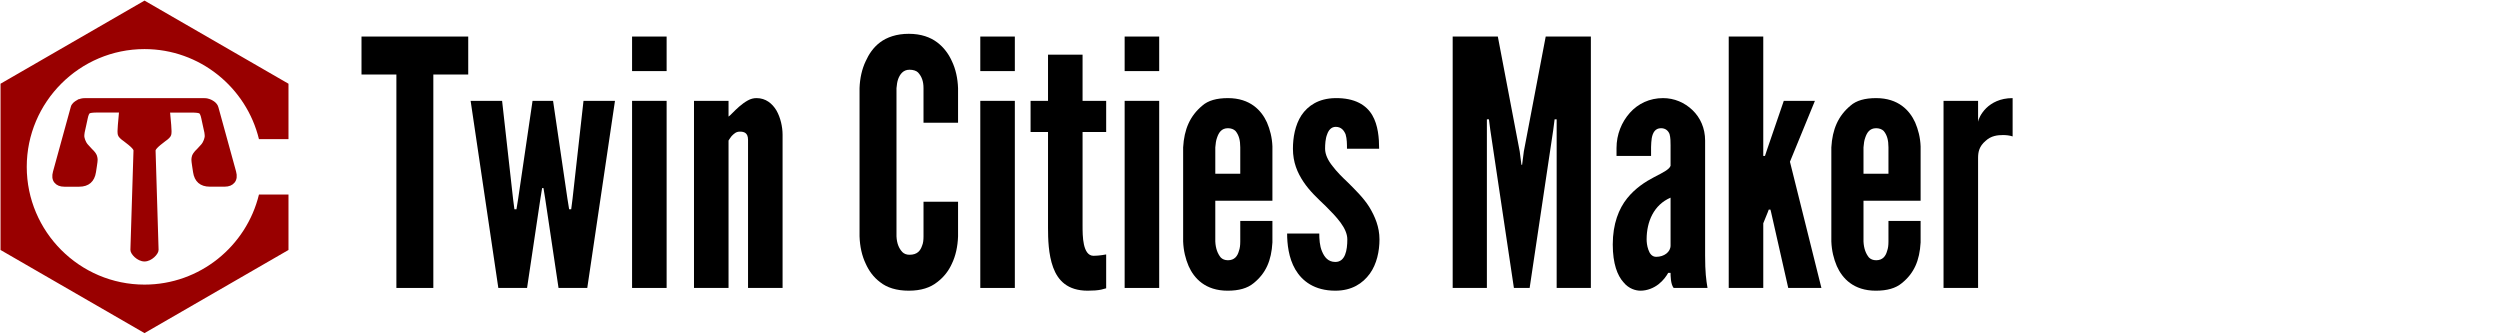
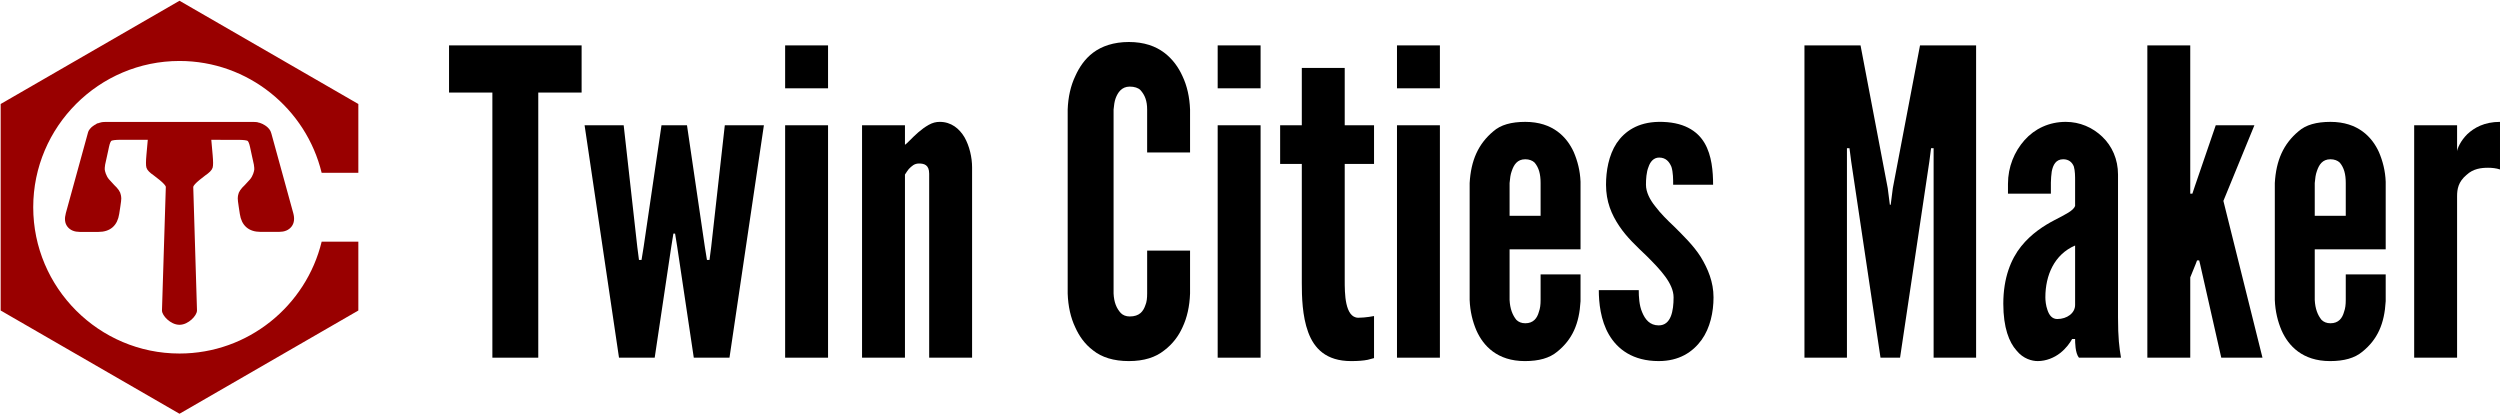
- <svg xmlns="http://www.w3.org/2000/svg" xmlns:xlink="http://www.w3.org/1999/xlink" version="1.1" id="Layer_1" x="0px" y="0px" viewBox="0 0 600 80" style="enable-background:new 0 0 600 80;" xml:space="preserve">
+ <svg xmlns="http://www.w3.org/2000/svg" xmlns:xlink="http://www.w3.org/1999/xlink" version="1.1" id="Layer_1" x="0px" y="0px" viewBox="0 0 483.031 80" style="enable-background:new 0 0 483.031 80;" xml:space="preserve">
  <style type="text/css">
- 	.st0{clip-path:url(#SVGID_2_);fill-rule:evenodd;clip-rule:evenodd;fill:#990000;}
- 	
- 		.st1{clip-path:url(#SVGID_2_);fill-rule:evenodd;clip-rule:evenodd;fill:#990000;stroke:#990000;stroke-width:0.75;stroke-miterlimit:10;}
+ 	.st0{clip-path:url(#SVGID_2_);fill:#990000;}
+ 	.st1{clip-path:url(#SVGID_4_);fill:#990000;stroke:#990000;stroke-width:0.75;stroke-miterlimit:10;}
</style>
  <g>
-     <defs>
-       <rect id="SVGID_1_" y="0" width="69.32" height="80" />
-     </defs>
-     <clipPath id="SVGID_2_">
-       <use xlink:href="#SVGID_1_" style="overflow:visible;" />
-     </clipPath>
-     <path class="st0" d="M34.682,0.144L69.236,20.093v13.3h-7.087c-3.004-12.375-14.19-21.612-27.467-21.612   c-15.566,0-28.262,12.696-28.262,28.262s12.696,28.262,28.262,28.262   c13.277,0,24.463-9.237,27.467-21.612h7.087v13.3L34.682,79.943L0.128,59.993V20.093L34.682,0.144" />
-     <path class="st1" d="M50.346,44.426c1.192,0,2.383,0,3.579,0c0.94,0,1.639-0.288,2.094-0.857   c0.448-0.561,0.545-1.334,0.28-2.299c-0.034-0.123-0.068-0.246-0.101-0.365   c-0.821-2.984-1.583-5.756-2.289-8.324c-0.659-2.399-1.275-4.637-1.852-6.732   c-0.002-0.008-0.015-0.015-0.017-0.027c-0.002-0.008-0.005-0.016-0.007-0.023   c-0.003-0.011-0.004-0.015-0.007-0.027c-0.002-0.008-0.005-0.016-0.007-0.023   c-0.006-0.011-0.007-0.015-0.01-0.027c-0.002-0.008-0.005-0.016-0.007-0.023   c-0.006-0.011-0.007-0.015-0.01-0.027c-0.002-0.008-0.008-0.016-0.01-0.023   c-0.003-0.011-0.007-0.015-0.009-0.023c-0.003-0.012-0.008-0.019-0.011-0.027   c-0.002-0.008-0.007-0.015-0.009-0.023c-0.002-0.008-0.008-0.019-0.01-0.027   c-0.005-0.008-0.007-0.015-0.013-0.023c-0.002-0.008-0.008-0.015-0.01-0.023   c-0.006-0.008-0.008-0.015-0.013-0.023c-0.002-0.008-0.008-0.019-0.01-0.027   c-0.005-0.008-0.011-0.011-0.013-0.019c-0.005-0.008-0.008-0.019-0.014-0.027   c-0.005-0.008-0.007-0.011-0.013-0.023c-0.005-0.008-0.007-0.016-0.013-0.023   c-0.006-0.008-0.011-0.015-0.013-0.023c-0.005-0.008-0.011-0.015-0.017-0.023   c-0.005-0.008-0.007-0.016-0.012-0.019c-0.005-0.008-0.011-0.019-0.017-0.027   c-0.005-0.008-0.007-0.011-0.012-0.019c-0.005-0.008-0.012-0.016-0.017-0.023   c-0.005-0.008-0.011-0.015-0.016-0.023c-0.005-0.004-0.01-0.012-0.016-0.019   c-0.006-0.011-0.011-0.015-0.017-0.023c-0.005-0.008-0.01-0.015-0.016-0.023   c-0.005-0.004-0.011-0.012-0.02-0.019c-0.005-0.008-0.01-0.011-0.016-0.019   c-0.005-0.008-0.011-0.016-0.02-0.023c-0.005-0.008-0.011-0.015-0.016-0.019   c-0.005-0.008-0.014-0.016-0.02-0.023c-0.006-0.008-0.011-0.015-0.02-0.023   c-0.005-0.004-0.01-0.012-0.019-0.019c-0.005-0.008-0.011-0.015-0.02-0.023   c-0.005-0.004-0.014-0.011-0.019-0.019c-0.005-0.008-0.014-0.015-0.019-0.019   c-0.009-0.008-0.014-0.015-0.022-0.019c-0.005-0.008-0.014-0.015-0.02-0.023   c-0.009-0.008-0.013-0.011-0.022-0.019c-0.005-0.004-0.013-0.011-0.019-0.019   c-0.009-0.008-0.017-0.011-0.022-0.019c-0.009-0.008-0.017-0.011-0.022-0.019   c-0.009-0.008-0.017-0.011-0.022-0.019c-0.009-0.008-0.018-0.016-0.022-0.019   c-0.009-0.008-0.018-0.016-0.026-0.023c-0.005-0.004-0.014-0.012-0.022-0.019   c-0.009-0.008-0.016-0.008-0.022-0.015c-0.009-0.008-0.017-0.012-0.026-0.019   c-0.009-0.008-0.018-0.015-0.025-0.019c-0.009-0.008-0.018-0.015-0.026-0.019   c-0.005-0.008-0.014-0.016-0.022-0.019c-0.009-0.008-0.016-0.008-0.025-0.015   c-0.009-0.008-0.017-0.011-0.029-0.019c-0.009-0.008-0.017-0.011-0.026-0.019   c-0.007-0.004-0.016-0.011-0.024-0.015c-0.009-0.008-0.018-0.016-0.029-0.019   c-0.009-0.008-0.017-0.012-0.025-0.016c-0.008-0.008-0.02-0.011-0.028-0.019   c-0.009-0.008-0.02-0.012-0.032-0.019c-0.008-0.004-0.016-0.008-0.024-0.011   c-0.012-0.008-0.02-0.011-0.029-0.019c-0.011-0.008-0.02-0.012-0.028-0.019   c-0.011-0.004-0.02-0.008-0.027-0.011c-0.012-0.008-0.02-0.015-0.029-0.019   c-0.012-0.008-0.02-0.016-0.028-0.019c-0.011-0.004-0.019-0.008-0.031-0.015   c-0.008-0.004-0.017-0.012-0.028-0.016c-0.008-0.004-0.016-0.008-0.027-0.015   c-0.008-0.004-0.02-0.008-0.028-0.011c-0.008-0.008-0.019-0.011-0.027-0.016   c-0.008-0.004-0.019-0.011-0.028-0.019c-0.011,0-0.019-0.004-0.03-0.011   c-0.008-0.004-0.016-0.008-0.027-0.011c-0.008-0.008-0.019-0.011-0.027-0.016   c-0.008-0.004-0.019-0.008-0.026-0.011c-0.011-0.004-0.019-0.008-0.031-0.011   c-0.008-0.008-0.019-0.011-0.027-0.015c-0.007-0.004-0.019-0.008-0.027-0.012   c-0.011-0.008-0.019-0.008-0.03-0.011c-0.008-0.004-0.019-0.008-0.027-0.011h-0.001   c-0.011-0.004-0.019-0.008-0.03-0.015c-0.007,0-0.019-0.004-0.027-0.012   c-0.011,0-0.018-0.004-0.029-0.008c-0.008-0.004-0.019-0.008-0.027-0.011   c-0.011-0.004-0.019-0.008-0.03-0.011c-0.007,0-0.019-0.008-0.026-0.008   c-0.011-0.008-0.019-0.008-0.029-0.012c-0.011,0-0.018-0.004-0.029-0.008   c-0.007-0.004-0.019-0.008-0.026-0.011c-0.011,0-0.019-0.008-0.029-0.008   c-0.011-0.004-0.019-0.008-0.029-0.011c-0.007,0-0.018-0.004-0.025-0.008   c-0.011,0-0.021-0.004-0.029-0.008c-0.011-0.004-0.019-0.004-0.029-0.008   c-0.011-0.004-0.018-0.004-0.029-0.008c-0.008-0.004-0.019-0.008-0.029-0.008   c-0.007-0.004-0.018-0.008-0.029-0.008c-0.007-0.004-0.018-0.008-0.025-0.008   c-0.01,0-0.021-0.004-0.028-0.004c-0.011-0.004-0.021-0.008-0.029-0.008   c-0.011-0.004-0.021-0.008-0.029-0.008c-0.01,0-0.021-0.004-0.028-0.004   c-0.011-0.004-0.021-0.008-0.029-0.008c-0.011-0.004-0.021-0.004-0.028-0.008   c-0.01,0-0.021-0.004-0.028-0.004c-0.011,0-0.021-0.004-0.028-0.004   c-0.01,0-0.021-0.004-0.031-0.004c-0.007,0-0.018-0.004-0.028-0.008c-0.007,0-0.018,0-0.028,0   c-0.011-0.004-0.018-0.004-0.028-0.004c-0.011-0.004-0.021-0.004-0.028-0.008   c-0.01,0-0.021,0-0.031,0c-0.007-0.004-0.017-0.004-0.031-0.004   c-0.014-0.004-0.021-0.004-0.032-0.004c-0.01,0-0.02,0-0.027-0.004c-0.01,0-0.02,0-0.031,0   c-0.01,0-0.017,0-0.027-0.004c-0.01,0-0.02,0-0.03,0c-0.007-0.004-0.018-0.004-0.028-0.004   c-0.01,0-0.02,0-0.028,0c-0.01,0-0.02,0-0.03,0s-0.02,0-0.027,0c-0.01,0-0.02,0-0.03,0   c-0.01,0-0.021-0.008-0.031-0.008c-1.883,0-3.766,0-5.646,0c-1.88,0-3.759,0-5.639,0   c-0.889,0-1.775,0-2.665,0c-0.155,0-0.31,0-0.465,0c-0.152,0-0.303,0-0.451,0c-0.003,0-0.003,0-0.003,0   c-0.889,0-1.782,0-2.671,0c-1.883,0-3.769,0-5.649,0c-1.88,0-3.763,0-5.646,0   c-0.01,0-0.021,0.008-0.031,0.008c-0.01,0-0.02,0-0.03,0c-0.007,0-0.017,0-0.027,0   c-0.01,0-0.02,0-0.03,0c-0.007,0-0.018,0-0.028,0c-0.01,0-0.02,0-0.027,0.004   c-0.01,0-0.02,0-0.03,0c-0.011,0.004-0.017,0.004-0.028,0.004c-0.01,0-0.021,0-0.031,0   c-0.007,0.004-0.017,0.004-0.027,0.004c-0.011,0-0.018,0-0.028,0.004c-0.01,0-0.02,0-0.028,0.004   c-0.01,0-0.021,0-0.031,0c-0.007,0.004-0.017,0.004-0.028,0.008c-0.01,0-0.017,0-0.028,0.004   c-0.01,0-0.021,0-0.028,0c-0.011,0.004-0.021,0.008-0.028,0.008c-0.011,0-0.021,0.004-0.032,0.004   c-0.007,0-0.017,0.004-0.028,0.004c-0.007,0-0.018,0.004-0.028,0.004   c-0.007,0.004-0.017,0.004-0.028,0.008c-0.007,0-0.018,0.004-0.029,0.008   c-0.007,0-0.018,0-0.028,0.004c-0.007,0-0.018,0.004-0.029,0.008c-0.007,0-0.018,0.004-0.029,0.004   c-0.007,0.004-0.018,0.008-0.028,0.008c-0.007,0-0.018,0.004-0.025,0.008   c-0.011,0-0.021,0.004-0.029,0.004c-0.011,0.004-0.021,0.008-0.029,0.011   c-0.01,0.004-0.018,0.004-0.029,0.008c-0.011,0-0.018,0.004-0.029,0.008   c-0.007,0.004-0.018,0.008-0.029,0.008c-0.007,0.004-0.018,0.004-0.025,0.008   c-0.011,0.004-0.019,0.008-0.029,0.008c-0.011,0.004-0.019,0.008-0.029,0.011   c-0.007,0.004-0.019,0.008-0.026,0.008c-0.011,0.008-0.019,0.008-0.029,0.011   c-0.011,0.004-0.018,0.004-0.03,0.008c-0.007,0.004-0.019,0.008-0.026,0.012   c-0.011,0.004-0.019,0.008-0.03,0.011c-0.007,0.004-0.019,0.008-0.027,0.011   c-0.011,0.004-0.018,0.004-0.029,0.008c-0.008,0.004-0.019,0.008-0.027,0.012   c-0.011,0.004-0.019,0.011-0.03,0.011l-0.001,0.004c-0.007,0-0.019,0.008-0.027,0.011   c-0.011,0.004-0.018,0.004-0.029,0.008c-0.008,0.008-0.019,0.012-0.027,0.012   c-0.008,0.008-0.019,0.011-0.027,0.015c-0.011,0.004-0.019,0.011-0.031,0.015   c-0.007,0.004-0.018,0.004-0.026,0.008c-0.008,0.008-0.019,0.011-0.027,0.015   c-0.011,0.004-0.019,0.012-0.027,0.016c-0.011,0.004-0.019,0.008-0.03,0.011   c-0.009,0.008-0.02,0.011-0.028,0.015c-0.008,0.008-0.019,0.012-0.027,0.015   c-0.008,0.004-0.02,0.012-0.028,0.016c-0.011,0.004-0.019,0.008-0.027,0.015   c-0.011,0.004-0.02,0.012-0.028,0.016c-0.011,0.004-0.02,0.008-0.031,0.015   c-0.008,0.004-0.016,0.008-0.028,0.015c-0.008,0.004-0.016,0.008-0.028,0.016   c-0.008,0.008-0.016,0.011-0.027,0.015c-0.008,0.004-0.017,0.011-0.028,0.016   c-0.009,0.008-0.017,0.011-0.029,0.019c-0.008,0.008-0.016,0.011-0.024,0.015   c-0.012,0.008-0.02,0.011-0.029,0.019c-0.008,0.004-0.02,0.012-0.028,0.016   c-0.009,0.008-0.016,0.011-0.025,0.019c-0.011,0.004-0.02,0.011-0.029,0.019   c-0.008,0.004-0.017,0.011-0.025,0.015c-0.008,0.004-0.016,0.008-0.025,0.015   c-0.012,0.008-0.02,0.011-0.029,0.019c-0.009,0.008-0.017,0.011-0.025,0.019   c-0.009,0.008-0.017,0.011-0.022,0.019c-0.008,0.004-0.017,0.012-0.026,0.019   c-0.007,0-0.016,0.008-0.025,0.015c-0.009,0.008-0.017,0.011-0.026,0.019   c-0.005,0.008-0.013,0.011-0.022,0.019c-0.009,0.004-0.018,0.011-0.022,0.019   c-0.009,0.007-0.018,0.011-0.026,0.019c-0.004,0.004-0.013,0.011-0.022,0.019   c-0.005,0.008-0.013,0.011-0.022,0.019c-0.009,0.008-0.013,0.012-0.022,0.019   c-0.005,0.008-0.014,0.011-0.022,0.019c-0.005,0.008-0.014,0.016-0.02,0.023   c-0.008,0.004-0.013,0.008-0.022,0.015c-0.005,0.008-0.014,0.016-0.02,0.023   c-0.009,0.008-0.013,0.011-0.022,0.019c-0.005,0.004-0.013,0.011-0.019,0.019   c-0.005,0.008-0.014,0.016-0.019,0.019c-0.009,0.008-0.014,0.015-0.02,0.023   c-0.009,0.008-0.014,0.015-0.02,0.023c-0.008,0.004-0.014,0.011-0.019,0.019   c-0.005,0.008-0.014,0.015-0.02,0.023c-0.005,0.008-0.01,0.011-0.016,0.019   c-0.009,0.008-0.014,0.015-0.02,0.019c-0.006,0.008-0.01,0.016-0.016,0.023   c-0.009,0.004-0.014,0.011-0.02,0.019c-0.005,0.008-0.011,0.015-0.016,0.019   c-0.005,0.008-0.011,0.015-0.017,0.027c-0.005,0.008-0.011,0.015-0.016,0.019   c-0.005,0.008-0.01,0.015-0.016,0.023c-0.006,0.004-0.012,0.015-0.017,0.023   c-0.005,0.004-0.007,0.011-0.012,0.019c-0.005,0.008-0.011,0.016-0.017,0.023   c-0.005,0.008-0.007,0.016-0.012,0.019c-0.006,0.012-0.011,0.019-0.017,0.027   c-0.002,0.008-0.007,0.012-0.013,0.023c-0.005,0.004-0.007,0.011-0.013,0.019   c-0.005,0.008-0.007,0.015-0.012,0.019c-0.005,0.008-0.008,0.019-0.013,0.027   c-0.002,0.008-0.008,0.016-0.013,0.023c-0.002,0.004-0.008,0.015-0.01,0.023   c-0.005,0.008-0.008,0.019-0.013,0.023c-0.002,0.008-0.008,0.015-0.01,0.023   c-0.005,0.008-0.008,0.019-0.013,0.023c-0.002,0.008-0.008,0.019-0.01,0.027   c-0.003,0.008-0.008,0.016-0.01,0.023c-0.003,0.008-0.008,0.015-0.011,0.027   c-0.002,0.008-0.008,0.016-0.01,0.023c-0.002,0.008-0.008,0.015-0.01,0.023   c-0.003,0.012-0.005,0.019-0.007,0.027c-0.002,0.008-0.005,0.015-0.007,0.023   c-0.003,0.011-0.005,0.019-0.007,0.027c-0.002,0.008-0.005,0.015-0.007,0.023   c-0.003,0.011-0.005,0.019-0.007,0.027c-0.002,0.008-0.005,0.019-0.007,0.023   c-0.003,0.011-0.005,0.019-0.007,0.027c-0.576,2.096-1.192,4.333-1.852,6.732   c-0.708,2.572-1.471,5.348-2.293,8.34c-0.033,0.119-0.067,0.242-0.101,0.365   c-0.267,0.973-0.192,1.742,0.256,2.307c0.45,0.569,1.15,0.854,2.09,0.854c1.192,0,2.383,0,3.579,0   c2.113,0,3.336-1.084,3.654-3.16c0.073-0.473,0.144-0.938,0.215-1.399   c0.27-1.734,0.177-1.638,0.107-2.126c-0.063-0.484-0.467-1.073-1.198-1.753   c-0.337-0.362-0.67-0.731-1-1.092c-0.644-0.738-0.887-1.753-0.923-2.13   c-0.018-0.204,0.01-0.558,0.084-1.046c0.125-0.565,0.247-1.119,0.367-1.665   c0.101-0.458,0.179-0.823,0.238-1.096c0.059-0.277,0.104-0.488,0.137-0.646   c0.168-0.784,0.379-1.261,0.631-1.434c0.278-0.165,0.954-0.254,2.026-0.254   c1.871,0.004,3.746,0.004,5.617,0.004c-0.098,1.096-0.199,2.226-0.304,3.403   c-0.103,1.146-0.107,1.911-0.003,2.257c0.1,0.35,0.532,0.788,1.298,1.311   c0.368,0.288,0.74,0.577,1.118,0.873c0.757,0.623,1.203,1.111,1.312,1.457   c0.011,0.038,0.022,0.077,0.032,0.123c-0.07,2.249-0.189,6.059-0.321,10.281   c-0.146,4.694-0.31,9.95-0.424,13.63c-0.023,0.754,1.467,2.407,3.008,2.407   c1.536,0,3.031-1.653,3.007-2.415c-0.113-3.676-0.27-8.924-0.413-13.611   c-0.129-4.218-0.242-8.028-0.311-10.273c0.011-0.054,0.021-0.1,0.036-0.142   c0.109-0.346,0.548-0.83,1.305-1.453c0.375-0.296,0.746-0.584,1.119-0.877   c0.767-0.523,1.198-0.958,1.299-1.307c0.103-0.35,0.1-1.111-0.002-2.261   c-0.105-1.169-0.206-2.303-0.304-3.399c1.868,0.004,3.739,0.004,5.608,0.004   c1.073,0.004,1.748,0.088,2.026,0.258c0.252,0.173,0.463,0.646,0.631,1.434   c0.033,0.154,0.078,0.365,0.137,0.642c0.059,0.277,0.136,0.638,0.237,1.096   c0.12,0.546,0.243,1.107,0.366,1.665c0.074,0.492,0.102,0.842,0.084,1.046   c-0.036,0.377-0.281,1.388-0.925,2.13c-0.33,0.362-0.663,0.727-1,1.088   c-0.731,0.68-1.136,1.269-1.2,1.749c-0.061,0.488-0.151,0.388,0.114,2.122   c0.071,0.461,0.141,0.927,0.214,1.399C47.011,43.342,48.233,44.426,50.346,44.426" />
+     <g>
+       <defs>
+         <rect id="SVGID_1_" width="69.32" height="80" />
+       </defs>
+       <clipPath id="SVGID_2_">
+         <use xlink:href="#SVGID_1_" style="overflow:visible;" />
+       </clipPath>
+       <path class="st0" d="M34.682,0.144L69.236,20.093v13.3h-7.087    c-3.004-12.375-14.19-21.612-27.467-21.612c-15.566,0-28.262,12.696-28.262,28.262    s12.696,28.262,28.262,28.262c13.277,0,24.463-9.237,27.467-21.612h7.087v13.3L34.682,79.943    L0.128,59.993V20.093L34.682,0.144" />
+     </g>
+     <g>
+       <defs>
+         <rect id="SVGID_3_" width="69.32" height="80" />
+       </defs>
+       <clipPath id="SVGID_4_">
+         <use xlink:href="#SVGID_3_" style="overflow:visible;" />
+       </clipPath>
+       <path class="st1" d="M50.346,44.426c1.192,0,2.383,0,3.579,0c0.94,0,1.639-0.288,2.094-0.857    c0.448-0.561,0.545-1.334,0.28-2.299c-0.034-0.123-0.068-0.246-0.101-0.365    c-0.821-2.984-1.583-5.756-2.289-8.324c-0.659-2.399-1.275-4.637-1.852-6.732    c-0.002-0.008-0.015-0.015-0.017-0.027c-0.002-0.008-0.005-0.016-0.007-0.023    c-0.003-0.011-0.004-0.015-0.007-0.027c-0.002-0.008-0.005-0.016-0.007-0.023    c-0.006-0.011-0.007-0.015-0.01-0.027c-0.002-0.008-0.005-0.016-0.007-0.023    c-0.006-0.011-0.007-0.015-0.01-0.027c-0.002-0.008-0.008-0.016-0.01-0.023    c-0.003-0.011-0.007-0.015-0.009-0.023c-0.003-0.012-0.008-0.019-0.011-0.027    c-0.002-0.008-0.007-0.015-0.009-0.023c-0.002-0.008-0.008-0.019-0.01-0.027    c-0.005-0.008-0.007-0.015-0.013-0.023c-0.002-0.008-0.008-0.015-0.01-0.023    c-0.006-0.008-0.008-0.015-0.013-0.023c-0.002-0.008-0.008-0.019-0.01-0.027    c-0.005-0.008-0.011-0.011-0.013-0.019c-0.005-0.008-0.008-0.019-0.014-0.027    c-0.005-0.008-0.007-0.011-0.013-0.023c-0.005-0.008-0.007-0.016-0.013-0.023    c-0.006-0.008-0.011-0.015-0.013-0.023c-0.005-0.008-0.011-0.015-0.017-0.023    c-0.005-0.008-0.007-0.016-0.012-0.019c-0.005-0.008-0.011-0.019-0.017-0.027    c-0.005-0.008-0.007-0.011-0.012-0.019c-0.005-0.008-0.012-0.016-0.017-0.023    c-0.005-0.008-0.011-0.015-0.016-0.023c-0.005-0.004-0.01-0.012-0.016-0.019    c-0.006-0.011-0.011-0.015-0.017-0.023c-0.005-0.008-0.01-0.015-0.016-0.023    c-0.005-0.004-0.011-0.012-0.02-0.019c-0.005-0.008-0.01-0.011-0.016-0.019    c-0.005-0.008-0.011-0.016-0.02-0.023c-0.005-0.008-0.011-0.015-0.016-0.019    c-0.005-0.008-0.014-0.016-0.02-0.023c-0.006-0.008-0.011-0.015-0.02-0.023    c-0.005-0.004-0.01-0.012-0.019-0.019c-0.005-0.008-0.011-0.015-0.02-0.023    c-0.005-0.004-0.014-0.011-0.019-0.019c-0.005-0.008-0.014-0.015-0.019-0.019    c-0.009-0.008-0.014-0.015-0.022-0.019c-0.005-0.008-0.014-0.015-0.02-0.023    c-0.009-0.008-0.013-0.011-0.022-0.019c-0.005-0.004-0.013-0.011-0.019-0.019    c-0.009-0.008-0.017-0.011-0.022-0.019c-0.009-0.008-0.017-0.011-0.022-0.019    c-0.009-0.008-0.017-0.011-0.022-0.019c-0.009-0.008-0.018-0.016-0.022-0.019    c-0.009-0.008-0.018-0.016-0.026-0.023c-0.005-0.004-0.014-0.012-0.022-0.019    c-0.009-0.008-0.016-0.008-0.022-0.015c-0.009-0.008-0.017-0.012-0.026-0.019    c-0.009-0.008-0.018-0.015-0.025-0.019c-0.009-0.008-0.018-0.015-0.026-0.019    c-0.005-0.008-0.014-0.016-0.022-0.019c-0.009-0.008-0.016-0.008-0.025-0.015    c-0.009-0.008-0.017-0.011-0.029-0.019c-0.009-0.008-0.017-0.011-0.026-0.019    c-0.007-0.004-0.016-0.011-0.024-0.015c-0.009-0.008-0.018-0.016-0.029-0.019    c-0.009-0.008-0.017-0.012-0.025-0.016c-0.008-0.008-0.02-0.011-0.028-0.019    c-0.009-0.008-0.02-0.012-0.032-0.019c-0.008-0.004-0.016-0.008-0.024-0.011    c-0.012-0.008-0.02-0.011-0.029-0.019c-0.011-0.008-0.02-0.012-0.028-0.019    c-0.011-0.004-0.02-0.008-0.027-0.011c-0.012-0.008-0.02-0.015-0.029-0.019    c-0.012-0.008-0.02-0.016-0.028-0.019c-0.011-0.004-0.019-0.008-0.031-0.015    c-0.008-0.004-0.017-0.012-0.028-0.016c-0.008-0.004-0.016-0.008-0.027-0.015    c-0.008-0.004-0.02-0.008-0.028-0.011c-0.008-0.008-0.019-0.011-0.027-0.016    c-0.008-0.004-0.019-0.011-0.028-0.019c-0.011,0-0.019-0.004-0.03-0.011    c-0.008-0.004-0.016-0.008-0.027-0.011c-0.008-0.008-0.019-0.011-0.027-0.016    c-0.008-0.004-0.019-0.008-0.026-0.011c-0.011-0.004-0.019-0.008-0.031-0.011    c-0.008-0.008-0.019-0.011-0.027-0.015c-0.007-0.004-0.019-0.008-0.027-0.012    c-0.011-0.008-0.019-0.008-0.03-0.011c-0.008-0.004-0.019-0.008-0.027-0.011h-0.001    c-0.011-0.004-0.019-0.008-0.03-0.015c-0.007,0-0.019-0.004-0.027-0.012    c-0.011,0-0.018-0.004-0.029-0.008c-0.008-0.004-0.019-0.008-0.027-0.011    c-0.011-0.004-0.019-0.008-0.03-0.011c-0.007,0-0.019-0.008-0.026-0.008    c-0.011-0.008-0.019-0.008-0.029-0.012c-0.011,0-0.018-0.004-0.029-0.008    c-0.007-0.004-0.019-0.008-0.026-0.011c-0.011,0-0.019-0.008-0.029-0.008    c-0.011-0.004-0.019-0.008-0.029-0.011c-0.007,0-0.018-0.004-0.025-0.008    c-0.011,0-0.021-0.004-0.029-0.008c-0.011-0.004-0.019-0.004-0.029-0.008    c-0.011-0.004-0.018-0.004-0.029-0.008c-0.008-0.004-0.019-0.008-0.029-0.008    c-0.007-0.004-0.018-0.008-0.029-0.008c-0.007-0.004-0.018-0.008-0.025-0.008    c-0.01,0-0.021-0.004-0.028-0.004c-0.011-0.004-0.021-0.008-0.029-0.008    c-0.011-0.004-0.021-0.008-0.029-0.008c-0.01,0-0.021-0.004-0.028-0.004    c-0.011-0.004-0.021-0.008-0.029-0.008c-0.011-0.004-0.021-0.004-0.028-0.008    c-0.01,0-0.021-0.004-0.028-0.004c-0.011,0-0.021-0.004-0.028-0.004    c-0.01,0-0.021-0.004-0.031-0.004c-0.007,0-0.018-0.004-0.028-0.008c-0.007,0-0.018,0-0.028,0    c-0.011-0.004-0.018-0.004-0.028-0.004c-0.011-0.004-0.021-0.004-0.028-0.008    c-0.01,0-0.021,0-0.031,0c-0.007-0.004-0.017-0.004-0.031-0.004    c-0.014-0.004-0.021-0.004-0.032-0.004c-0.01,0-0.02,0-0.027-0.004c-0.01,0-0.02,0-0.031,0    c-0.01,0-0.017,0-0.027-0.004c-0.01,0-0.02,0-0.03,0c-0.007-0.004-0.018-0.004-0.028-0.004    c-0.01,0-0.02,0-0.028,0c-0.01,0-0.02,0-0.03,0s-0.02,0-0.027,0c-0.01,0-0.02,0-0.03,0    c-0.01,0-0.021-0.008-0.031-0.008c-1.883,0-3.766,0-5.646,0c-1.88,0-3.759,0-5.639,0    c-0.889,0-1.775,0-2.665,0c-0.155,0-0.31,0-0.465,0c-0.152,0-0.303,0-0.451,0c-0.003,0-0.003,0-0.003,0    c-0.889,0-1.782,0-2.671,0c-1.883,0-3.769,0-5.649,0s-3.763,0-5.646,0    c-0.01,0-0.021,0.008-0.031,0.008s-0.02,0-0.03,0c-0.007,0-0.017,0-0.027,0s-0.02,0-0.03,0    c-0.007,0-0.018,0-0.028,0c-0.01,0-0.02,0-0.027,0.004c-0.01,0-0.02,0-0.03,0    c-0.011,0.004-0.017,0.004-0.028,0.004c-0.01,0-0.021,0-0.031,0    c-0.007,0.004-0.017,0.004-0.027,0.004c-0.011,0-0.018,0-0.028,0.004c-0.01,0-0.02,0-0.028,0.004    c-0.01,0-0.021,0-0.031,0c-0.007,0.004-0.017,0.004-0.028,0.008c-0.01,0-0.017,0-0.028,0.004    c-0.01,0-0.021,0-0.028,0c-0.011,0.004-0.021,0.008-0.028,0.008c-0.011,0-0.021,0.004-0.032,0.004    c-0.007,0-0.017,0.004-0.028,0.004c-0.007,0-0.018,0.004-0.028,0.004    c-0.007,0.004-0.017,0.004-0.028,0.008c-0.007,0-0.018,0.004-0.029,0.008    c-0.007,0-0.018,0-0.028,0.004c-0.007,0-0.018,0.004-0.029,0.008c-0.007,0-0.018,0.004-0.029,0.004    c-0.007,0.004-0.018,0.008-0.028,0.008c-0.007,0-0.018,0.004-0.025,0.008    c-0.011,0-0.021,0.004-0.029,0.004c-0.011,0.004-0.021,0.008-0.029,0.011    c-0.01,0.004-0.018,0.004-0.029,0.008c-0.011,0-0.018,0.004-0.029,0.008    c-0.007,0.004-0.018,0.008-0.029,0.008c-0.007,0.004-0.018,0.004-0.025,0.008    c-0.011,0.004-0.019,0.008-0.029,0.008c-0.011,0.004-0.019,0.008-0.029,0.011    c-0.007,0.004-0.019,0.008-0.026,0.008c-0.011,0.008-0.019,0.008-0.029,0.011    c-0.011,0.004-0.018,0.004-0.03,0.008c-0.007,0.004-0.019,0.008-0.026,0.012    c-0.011,0.004-0.019,0.008-0.03,0.011c-0.007,0.004-0.019,0.008-0.027,0.011    c-0.011,0.004-0.018,0.004-0.029,0.008c-0.008,0.004-0.019,0.008-0.027,0.012    c-0.011,0.004-0.019,0.011-0.03,0.011l-0.001,0.004c-0.007,0-0.019,0.008-0.027,0.011    c-0.011,0.004-0.018,0.004-0.029,0.008c-0.008,0.008-0.019,0.012-0.027,0.012    c-0.008,0.008-0.019,0.011-0.027,0.015c-0.011,0.004-0.019,0.011-0.031,0.015    c-0.007,0.004-0.018,0.004-0.026,0.008c-0.008,0.008-0.019,0.011-0.027,0.015    c-0.011,0.004-0.019,0.012-0.027,0.016c-0.011,0.004-0.019,0.008-0.03,0.011    c-0.009,0.008-0.02,0.011-0.028,0.015c-0.008,0.008-0.019,0.012-0.027,0.015    c-0.008,0.004-0.02,0.012-0.028,0.016c-0.011,0.004-0.019,0.008-0.027,0.015    c-0.011,0.004-0.02,0.012-0.028,0.016c-0.011,0.004-0.02,0.008-0.031,0.015    c-0.008,0.004-0.016,0.008-0.028,0.015c-0.008,0.004-0.016,0.008-0.028,0.016    c-0.008,0.008-0.016,0.011-0.027,0.015c-0.008,0.004-0.017,0.011-0.028,0.016    c-0.009,0.008-0.017,0.011-0.029,0.019c-0.008,0.008-0.016,0.011-0.024,0.015    c-0.012,0.008-0.02,0.011-0.029,0.019c-0.008,0.004-0.02,0.012-0.028,0.016    c-0.009,0.008-0.016,0.011-0.025,0.019c-0.011,0.004-0.02,0.011-0.029,0.019    c-0.008,0.004-0.017,0.011-0.025,0.015c-0.008,0.004-0.016,0.008-0.025,0.015    c-0.012,0.008-0.02,0.011-0.029,0.019c-0.009,0.008-0.017,0.011-0.025,0.019    c-0.009,0.008-0.017,0.011-0.022,0.019c-0.008,0.004-0.017,0.012-0.026,0.019    c-0.007,0-0.016,0.008-0.025,0.015c-0.009,0.008-0.017,0.011-0.026,0.019    c-0.005,0.008-0.013,0.011-0.022,0.019c-0.009,0.004-0.018,0.011-0.022,0.019    c-0.009,0.007-0.018,0.011-0.026,0.019c-0.004,0.004-0.013,0.011-0.022,0.019    c-0.005,0.008-0.013,0.011-0.022,0.019c-0.009,0.008-0.013,0.012-0.022,0.019    c-0.005,0.008-0.014,0.011-0.022,0.019c-0.005,0.008-0.014,0.016-0.02,0.023    c-0.008,0.004-0.013,0.008-0.022,0.015c-0.005,0.008-0.014,0.016-0.02,0.023    c-0.009,0.008-0.013,0.011-0.022,0.019c-0.005,0.004-0.013,0.011-0.019,0.019    c-0.005,0.008-0.014,0.016-0.019,0.019c-0.009,0.008-0.014,0.015-0.02,0.023    c-0.009,0.008-0.014,0.015-0.02,0.023c-0.008,0.004-0.014,0.011-0.019,0.019    c-0.005,0.008-0.014,0.015-0.02,0.023c-0.005,0.008-0.01,0.011-0.016,0.019    c-0.009,0.008-0.014,0.015-0.02,0.019c-0.006,0.008-0.01,0.016-0.016,0.023    c-0.009,0.004-0.014,0.011-0.02,0.019c-0.005,0.008-0.011,0.015-0.016,0.019    c-0.005,0.008-0.011,0.015-0.017,0.027c-0.005,0.008-0.011,0.015-0.016,0.019    c-0.005,0.008-0.01,0.015-0.016,0.023c-0.006,0.004-0.012,0.015-0.017,0.023    c-0.005,0.004-0.007,0.011-0.012,0.019c-0.005,0.008-0.011,0.016-0.017,0.023    c-0.005,0.008-0.007,0.016-0.012,0.019c-0.006,0.012-0.011,0.019-0.017,0.027    c-0.002,0.008-0.007,0.012-0.013,0.023c-0.005,0.004-0.007,0.011-0.013,0.019    c-0.005,0.008-0.007,0.015-0.012,0.019c-0.005,0.008-0.008,0.019-0.013,0.027    c-0.002,0.008-0.008,0.016-0.013,0.023c-0.002,0.004-0.008,0.015-0.01,0.023    c-0.005,0.008-0.008,0.019-0.013,0.023c-0.002,0.008-0.008,0.015-0.01,0.023    c-0.005,0.008-0.008,0.019-0.013,0.023c-0.002,0.008-0.008,0.019-0.01,0.027    c-0.003,0.008-0.008,0.016-0.01,0.023c-0.003,0.008-0.008,0.015-0.011,0.027    c-0.002,0.008-0.008,0.016-0.01,0.023c-0.002,0.008-0.008,0.015-0.01,0.023    c-0.003,0.012-0.005,0.019-0.007,0.027c-0.002,0.008-0.005,0.015-0.007,0.023    c-0.003,0.011-0.005,0.019-0.007,0.027c-0.002,0.008-0.005,0.015-0.007,0.023    c-0.003,0.011-0.005,0.019-0.007,0.027c-0.002,0.008-0.005,0.019-0.007,0.023    c-0.003,0.011-0.005,0.019-0.007,0.027c-0.576,2.096-1.192,4.333-1.852,6.732    c-0.708,2.572-1.471,5.348-2.293,8.34c-0.033,0.119-0.067,0.242-0.101,0.365    c-0.267,0.973-0.192,1.742,0.256,2.307c0.45,0.569,1.15,0.854,2.09,0.854c1.192,0,2.383,0,3.579,0    c2.113,0,3.336-1.084,3.654-3.16c0.073-0.473,0.144-0.938,0.215-1.399    c0.27-1.734,0.177-1.638,0.107-2.126c-0.063-0.484-0.467-1.073-1.198-1.753    c-0.337-0.362-0.67-0.731-1-1.092c-0.644-0.738-0.887-1.753-0.923-2.13    c-0.018-0.204,0.01-0.558,0.084-1.046c0.125-0.565,0.247-1.119,0.367-1.665    c0.101-0.458,0.179-0.823,0.238-1.096c0.059-0.277,0.104-0.488,0.137-0.646    c0.168-0.784,0.379-1.261,0.631-1.434c0.278-0.165,0.954-0.254,2.026-0.254    c1.871,0.004,3.746,0.004,5.617,0.004c-0.098,1.096-0.199,2.226-0.304,3.403    c-0.103,1.146-0.107,1.911-0.003,2.257c0.1,0.35,0.532,0.788,1.298,1.311    c0.368,0.288,0.74,0.577,1.118,0.873c0.757,0.623,1.203,1.111,1.312,1.457    c0.011,0.038,0.022,0.077,0.032,0.123c-0.07,2.249-0.189,6.059-0.321,10.281    c-0.146,4.694-0.31,9.95-0.424,13.63c-0.023,0.754,1.467,2.407,3.008,2.407    c1.536,0,3.031-1.653,3.007-2.415c-0.113-3.676-0.27-8.924-0.413-13.611    c-0.129-4.218-0.242-8.028-0.311-10.273c0.011-0.054,0.021-0.1,0.036-0.142    c0.109-0.346,0.548-0.83,1.305-1.453c0.375-0.296,0.746-0.584,1.119-0.877    c0.767-0.523,1.198-0.958,1.299-1.307c0.103-0.35,0.1-1.111-0.002-2.261    c-0.105-1.169-0.206-2.303-0.304-3.399c1.868,0.004,3.739,0.004,5.608,0.004    c1.073,0.004,1.748,0.088,2.026,0.258c0.252,0.173,0.463,0.646,0.631,1.434    c0.033,0.154,0.078,0.365,0.137,0.642c0.059,0.277,0.136,0.638,0.237,1.096    c0.12,0.546,0.243,1.107,0.366,1.665c0.074,0.492,0.102,0.842,0.084,1.046    c-0.036,0.377-0.281,1.388-0.925,2.13c-0.33,0.362-0.663,0.727-1,1.088    c-0.731,0.68-1.136,1.269-1.2,1.749c-0.061,0.488-0.151,0.388,0.114,2.122    c0.071,0.461,0.141,0.927,0.214,1.399C47.011,43.342,48.233,44.426,50.346,44.426" />
+     </g>
  </g>
  <g>
    <path d="M86.761,17.883v-9.112h25.613v9.112h-8.374V69.108h-8.866V17.883H86.761z" />
    <path d="M134.048,69.108l-3.202-21.426l-0.41-2.545h-0.329l-0.41,2.545l-3.202,21.426h-6.896   l-6.649-44.904h7.553l2.627,23.479l0.328,2.545h0.493l0.411-2.545l3.448-23.479h4.925l3.448,23.479   l0.41,2.545h0.493l0.328-2.545l2.627-23.479h7.553l-6.649,44.904H134.048z" />
    <path d="M151.698,8.771h8.291v8.291h-8.291V8.771z M151.698,69.108V24.204h8.291v44.904H151.698z" />
    <path d="M174.849,69.108h-8.291V24.204h8.291v3.776c0.164-0.082,0.492-0.41,0.985-0.903   c0.903-0.903,2.134-2.134,3.612-2.955c0.739-0.411,1.396-0.575,2.134-0.575   c2.216,0,3.776,1.313,4.761,2.955c0.985,1.724,1.478,3.94,1.478,5.829V69.108h-8.291V33.562   c0-1.724-0.985-1.97-1.97-1.97c-0.903,0-1.396,0.493-1.97,1.067   c-0.247,0.329-0.493,0.657-0.739,1.067V69.108z" />
    <path d="M229.933,48.421v8.292c-0.082,2.462-0.575,4.679-1.478,6.567   c-0.739,1.642-1.888,3.201-3.53,4.433c-1.642,1.313-3.858,2.053-6.813,2.053   c-2.955,0-5.254-0.739-6.896-2.053c-1.642-1.231-2.709-2.791-3.448-4.433   c-0.903-1.889-1.396-4.105-1.478-6.567V21.166c0.082-2.381,0.575-4.597,1.478-6.485   c0.739-1.642,1.806-3.284,3.448-4.515c1.642-1.231,3.94-2.052,6.896-2.052   c2.956,0,5.172,0.821,6.813,2.052c1.642,1.231,2.792,2.874,3.53,4.515   c0.903,1.888,1.396,4.104,1.478,6.485v8.291h-8.291v-8.291c0-1.642-0.411-2.791-1.313-3.776   c-0.411-0.41-1.149-0.657-2.053-0.657c-1.56,0-2.298,1.149-2.709,2.217   c-0.246,0.657-0.328,1.396-0.41,2.216v35.546c0.082,1.724,0.574,2.873,1.396,3.775   c0.41,0.411,0.985,0.657,1.724,0.657c1.888,0,2.627-0.985,3.038-2.217   c0.246-0.574,0.329-1.313,0.329-2.216V48.421H229.933z" />
    <path d="M235.27,8.771h8.291v8.291h-8.291V8.771z M235.27,69.108V24.204h8.291v44.904H235.27z" />
-     <path d="M259.816,13.122V24.204h5.665v7.47h-5.665v22.33c0,1.396,0,3.201,0.329,4.679   c0.328,1.478,0.985,2.709,2.298,2.709c0.657,0,1.478-0.082,2.052-0.164   c0.329-0.082,0.657-0.082,0.985-0.164v8.127c-0.411,0.082-0.821,0.246-1.231,0.328   c-0.821,0.164-1.888,0.247-3.202,0.247c-4.843,0-7.142-2.463-8.291-5.583   c-1.149-3.119-1.231-6.896-1.231-9.522V31.674h-4.187V24.204h4.187V13.122H259.816z" />
+     <path d="M259.816,13.122V24.204h5.665v7.47h-5.665V54.004c0,1.396,0,3.201,0.329,4.679   c0.328,1.478,0.985,2.709,2.298,2.709c0.657,0,1.478-0.082,2.052-0.164   c0.329-0.082,0.657-0.082,0.985-0.164v8.127c-0.411,0.082-0.821,0.246-1.231,0.328   c-0.821,0.164-1.888,0.247-3.202,0.247c-4.843,0-7.142-2.463-8.291-5.583   c-1.149-3.119-1.231-6.896-1.231-9.522V31.674h-4.187V24.204h4.187V13.122H259.816z" />
    <path d="M269.915,8.771h8.291v8.291h-8.291V8.771z M269.915,69.108V24.204h8.291v44.904H269.915z" />
    <path d="M305.379,53.019v5.172c-0.246,4.351-1.56,7.388-4.515,9.769   c-1.478,1.231-3.53,1.807-6.239,1.807c-5.336,0-8.045-2.956-9.358-5.911   c-0.739-1.724-1.231-3.694-1.313-5.911V35.369c0.246-4.351,1.642-7.553,4.597-10.016   c1.396-1.231,3.448-1.806,6.157-1.806c5.336,0,8.045,2.955,9.358,5.829   c0.739,1.724,1.231,3.612,1.313,5.746V48.175h-13.709v9.769c0.082,1.725,0.575,2.956,1.313,3.858   c0.41,0.411,0.985,0.657,1.724,0.657c1.56,0,2.299-0.985,2.627-2.217   c0.247-0.656,0.329-1.396,0.329-2.299v-4.925H305.379z M291.67,41.689h5.993v-6.321   c0-1.724-0.329-2.956-1.149-3.94c-0.41-0.411-1.067-0.657-1.806-0.657   c-1.56,0-2.216,1.067-2.627,2.298c-0.246,0.657-0.328,1.396-0.41,2.299V41.689z" />
-     <path d="M323.275,35.697c0-1.067,0-2.38-0.328-3.448c-0.41-0.985-1.067-1.806-2.381-1.806   c-1.067,0-1.724,0.821-2.053,1.806c-0.41,0.985-0.492,2.381-0.492,3.448   c0,1.396,0.739,2.874,1.806,4.187c0.985,1.313,2.299,2.627,3.612,3.858   c1.725,1.724,3.776,3.693,5.172,5.91c1.396,2.299,2.463,4.844,2.463,7.799   c0,2.873-0.656,5.911-2.299,8.209c-1.724,2.381-4.351,4.105-8.291,4.105   c-5.008,0-7.963-2.299-9.604-5.09s-1.971-6.239-1.971-8.62h7.717c0,1.231,0.082,2.955,0.657,4.269   c0.574,1.396,1.478,2.545,3.201,2.545c2.381,0,2.873-2.791,2.873-5.418   c0-2.709-2.627-5.418-5.172-7.963c-1.97-1.888-3.858-3.612-5.336-5.828   c-1.478-2.217-2.545-4.68-2.545-7.963c0-2.627,0.493-5.665,2.053-8.045   c1.56-2.299,4.104-4.022,8.045-4.104c4.844-0.083,7.553,1.724,8.948,4.104   c1.396,2.38,1.642,5.5,1.642,8.045H323.275z" />
+     <path d="M323.275,35.697c0-1.067,0-2.38-0.328-3.448c-0.41-0.985-1.067-1.806-2.381-1.806   c-1.067,0-1.724,0.821-2.053,1.806c-0.41,0.985-0.492,2.381-0.492,3.448   c0,1.396,0.739,2.874,1.806,4.187c0.985,1.313,2.299,2.627,3.612,3.858   c1.725,1.724,3.776,3.693,5.172,5.91c1.396,2.299,2.463,4.844,2.463,7.799   c0,2.873-0.656,5.911-2.299,8.209c-1.724,2.381-4.351,4.105-8.291,4.105   c-5.008,0-7.963-2.299-9.604-5.09s-1.971-6.239-1.971-8.62h7.717c0,1.231,0.082,2.955,0.657,4.269   c0.574,1.396,1.478,2.545,3.201,2.545c2.381,0,2.873-2.791,2.873-5.418   c0-2.709-2.627-5.418-5.172-7.963c-1.97-1.888-3.858-3.612-5.336-5.828   c-1.478-2.217-2.545-4.68-2.545-7.963c0-2.627,0.493-5.665,2.053-8.045   c1.56-2.299,4.104-4.022,8.045-4.104c4.844-0.083,7.553,1.724,8.948,4.104   c1.396,2.38,1.642,5.5,1.642,8.045C330.992,35.697,323.275,35.697,323.275,35.697z" />
    <path d="M363.337,69.108l-5.665-37.927l-0.328-2.545h-0.492V69.108h-8.209V8.771h10.836l5.254,27.583   l0.41,3.202h0.164l0.41-3.202l5.254-27.583h10.837V69.108h-8.21V28.637h-0.492l-0.328,2.545   l-5.664,37.927H363.337z" />
    <path d="M400.936,34.876c0-0.739,0-1.888-0.246-2.709c-0.328-0.821-0.985-1.396-2.053-1.396   c-1.396,0-1.97,1.067-2.216,2.38c-0.082,0.657-0.165,1.396-0.165,2.134c0,0.739,0,1.478,0,2.135   h-8.291v-1.888c0-3.284,1.231-6.239,3.202-8.456c1.97-2.216,4.761-3.53,7.963-3.53   c2.709,0,5.172,1.067,7.06,2.873c1.889,1.806,3.037,4.351,3.037,7.306v27.583   c0,4.022,0.247,5.829,0.575,7.799h-8.127c-0.739-0.903-0.739-3.037-0.739-3.612h-0.574   c-0.411,0.739-1.149,1.807-2.299,2.709c-1.149,0.903-2.709,1.561-4.351,1.561   c-1.067,0-2.792-0.411-4.105-2.053c-1.396-1.56-2.544-4.351-2.544-9.03   c0-5.008,1.478-8.62,3.447-11.082c1.971-2.463,4.434-4.022,6.485-5.09   c2.053-1.067,3.612-1.806,3.94-2.709V34.876z M400.936,47.436   c-4.022,1.725-5.746,5.747-5.746,10.016c0,0.575,0.082,1.56,0.41,2.463   c0.328,0.985,0.903,1.724,1.888,1.724c1.889,0,3.448-1.149,3.448-2.709V47.436z" />
    <path d="M423.184,8.771V37.421h0.41l0.492-1.478l4.023-11.739h7.47l-5.992,14.612l7.552,30.292h-7.963   l-4.104-18.143l-0.164-0.656h-0.41l-0.246,0.656l-1.067,2.627V69.108h-8.291V8.771H423.184z" />
    <path d="M460.947,53.019v5.172c-0.246,4.351-1.56,7.388-4.515,9.769   c-1.478,1.231-3.53,1.807-6.239,1.807c-5.336,0-8.045-2.956-9.358-5.911   c-0.739-1.724-1.231-3.694-1.313-5.911V35.369c0.246-4.351,1.642-7.553,4.598-10.016   c1.396-1.231,3.447-1.806,6.156-1.806c5.336,0,8.045,2.955,9.358,5.829   c0.739,1.724,1.231,3.612,1.313,5.746V48.175h-13.709v9.769c0.082,1.725,0.574,2.956,1.313,3.858   c0.41,0.411,0.985,0.657,1.724,0.657c1.56,0,2.299-0.985,2.627-2.217   c0.246-0.656,0.328-1.396,0.328-2.299v-4.925H460.947z M447.238,41.689h5.992v-6.321   c0-1.724-0.328-2.956-1.148-3.94c-0.411-0.411-1.067-0.657-1.807-0.657   c-1.56,0-2.217,1.067-2.627,2.298c-0.246,0.657-0.328,1.396-0.41,2.299V41.689z" />
    <path d="M483.031,32.742c-0.738-0.247-1.56-0.329-2.299-0.329c-1.313,0-2.873,0.164-4.187,1.396   c-1.56,1.313-1.806,2.709-1.806,4.104V69.108h-8.291V24.204h8.291v5.007   c0.082-0.575,0.656-1.97,1.97-3.284c1.313-1.231,3.284-2.38,6.321-2.38V32.742z" />
  </g>
</svg>
